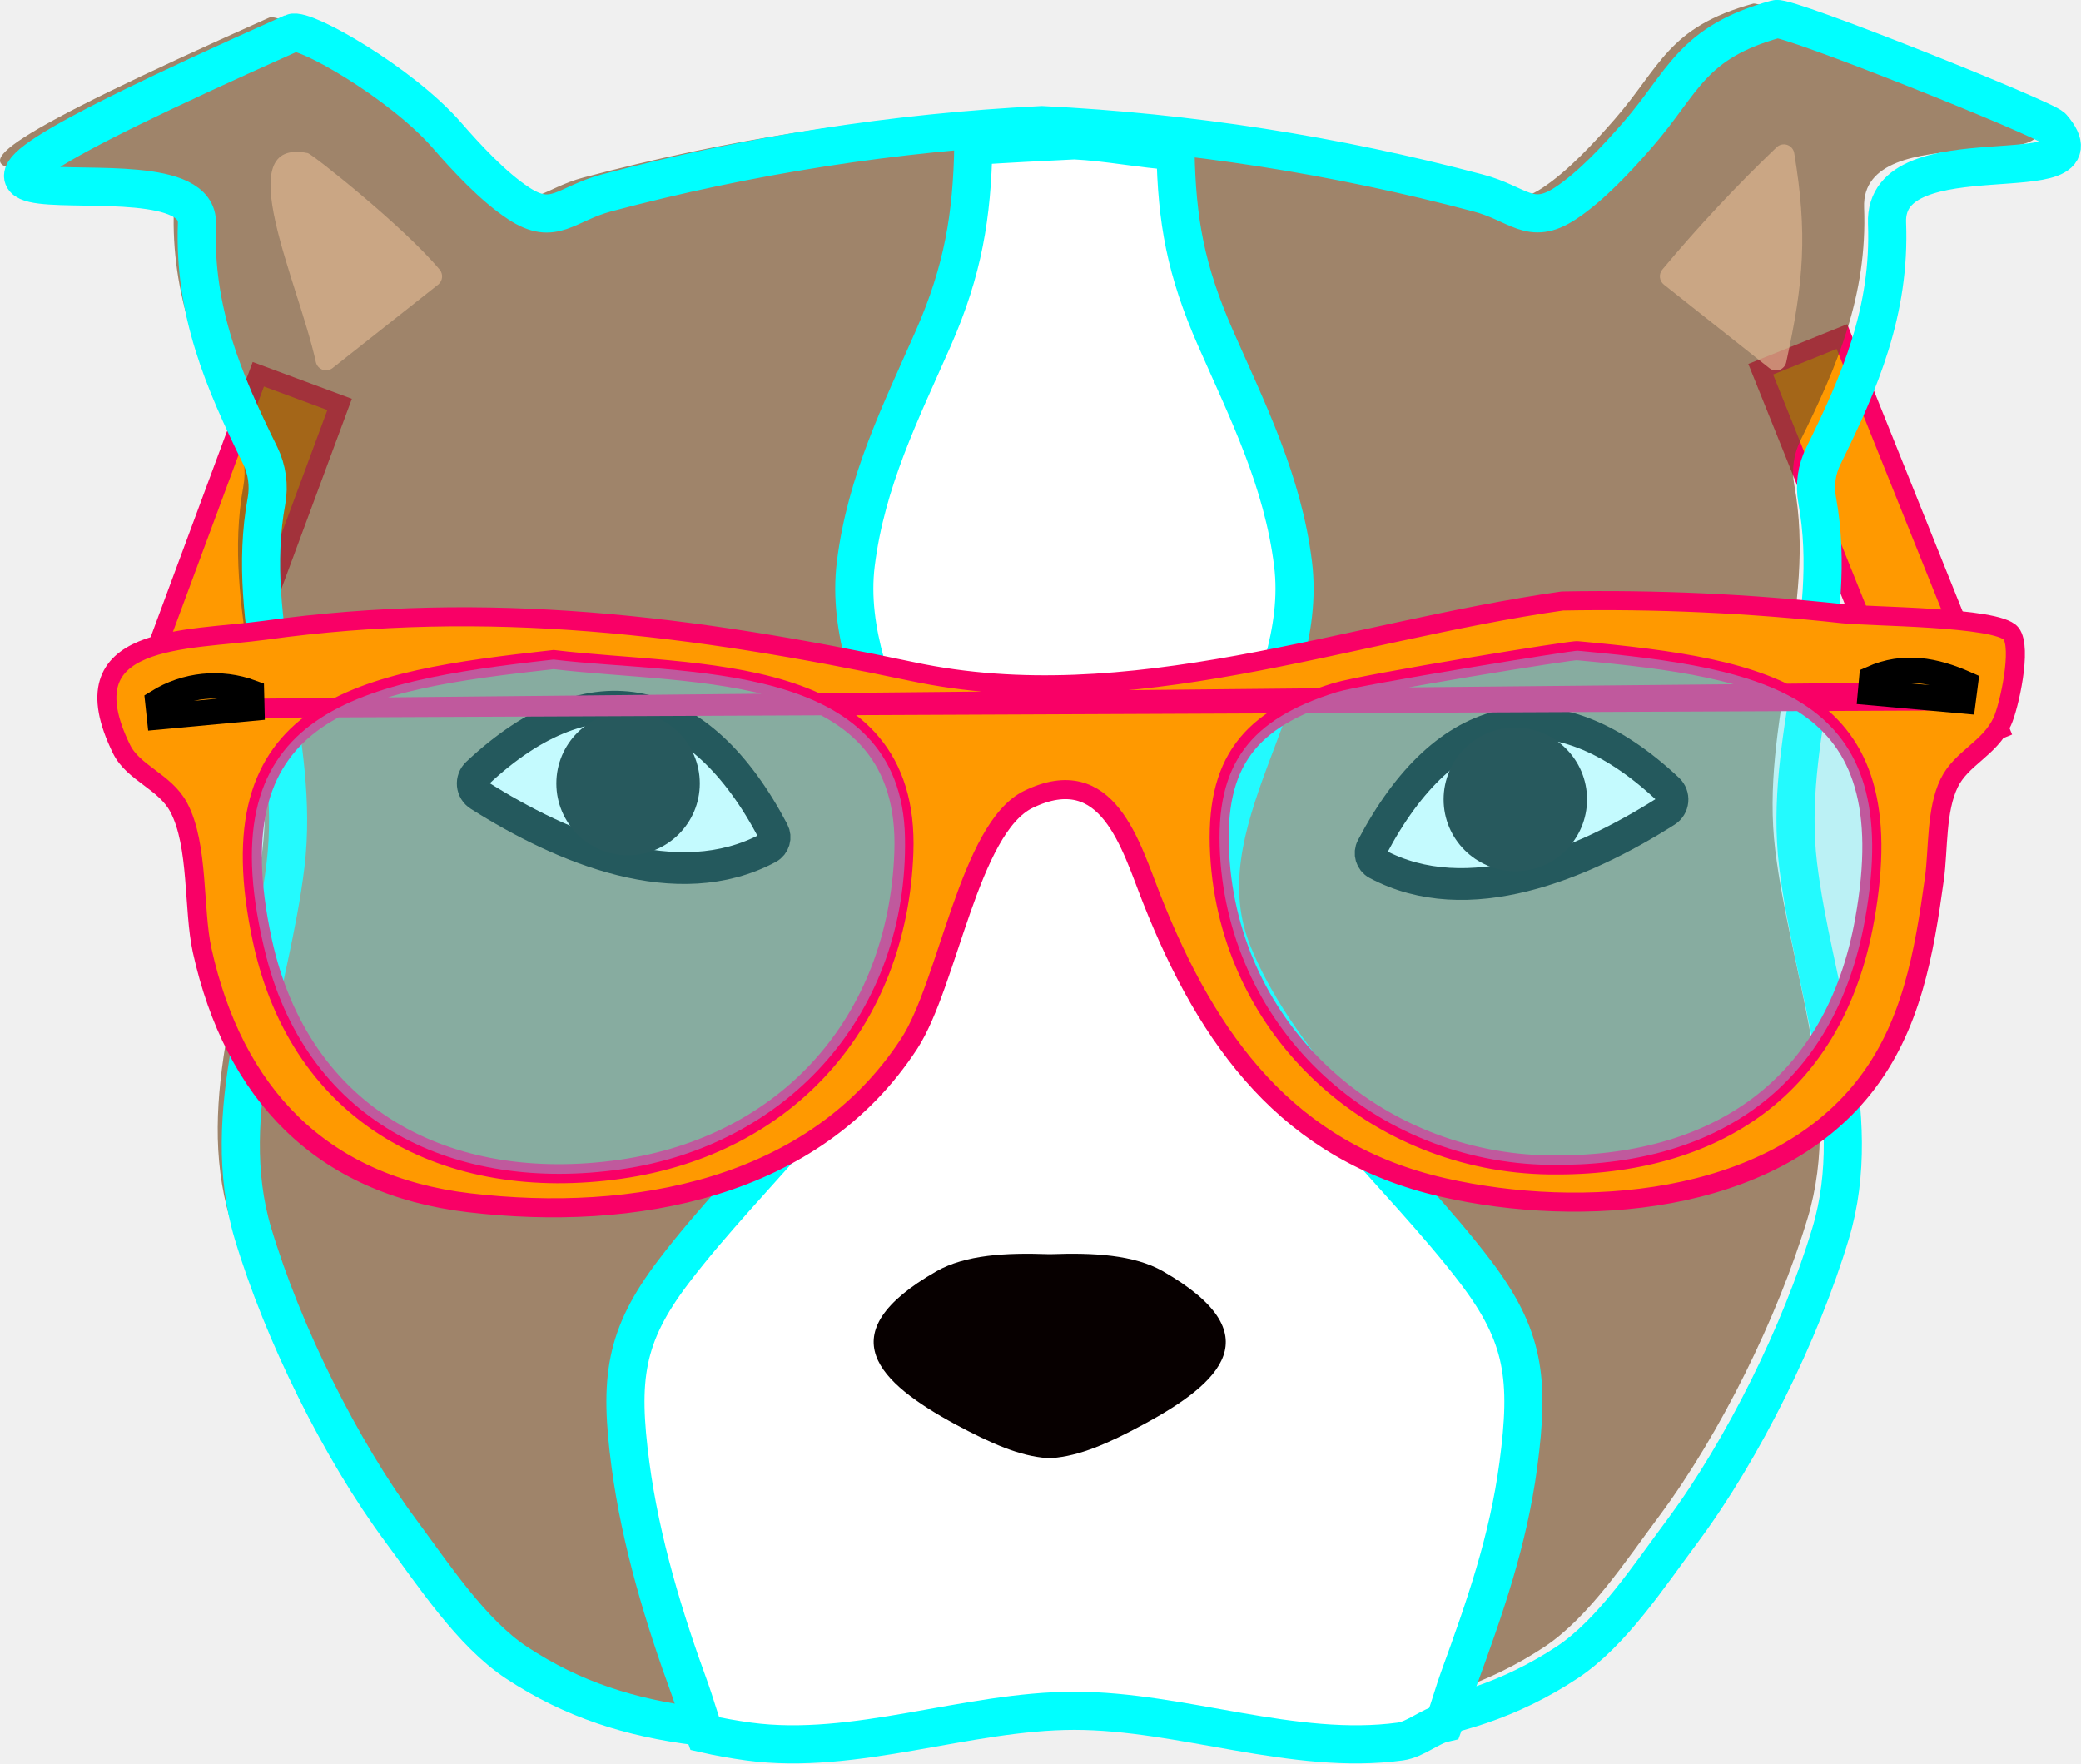
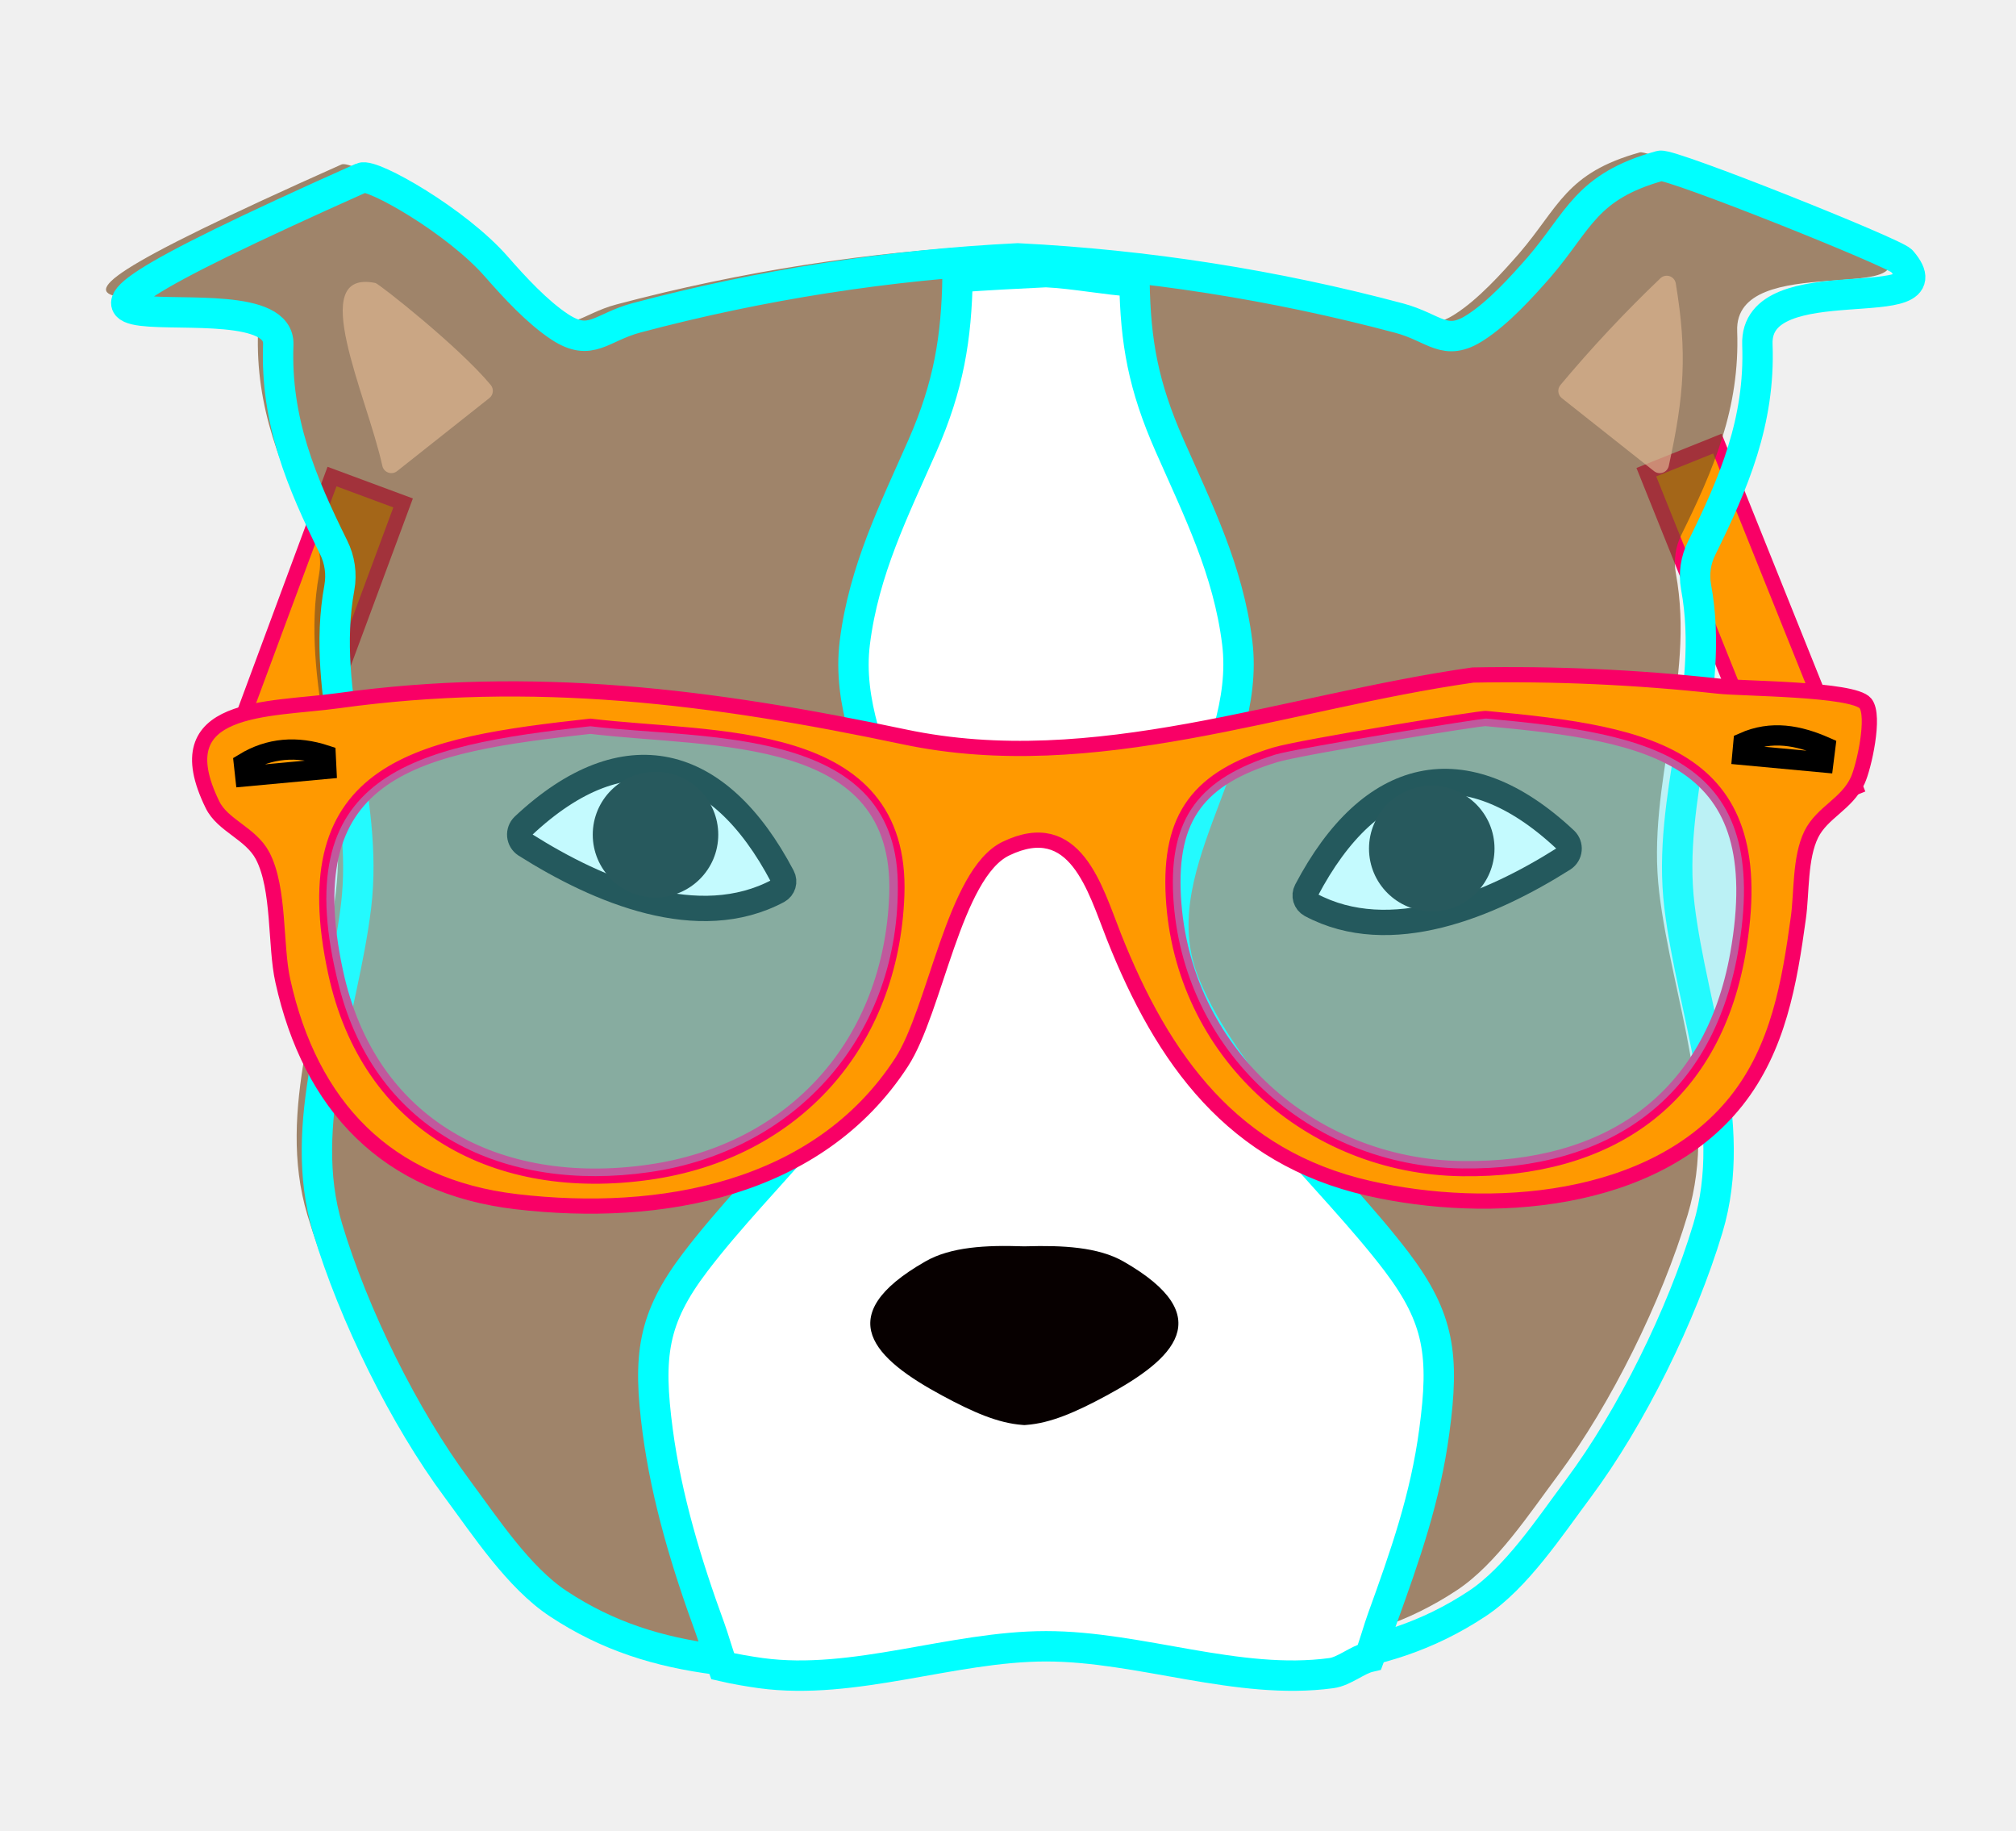
- <svg xmlns="http://www.w3.org/2000/svg" viewBox="0 0 327.56 277.53">
+ <svg xmlns="http://www.w3.org/2000/svg" viewBox="0 0 398.03 361.38">
  <defs>
-     <style>.cls-1,.cls-10{fill:#f90;}.cls-1{stroke:#f90066;stroke-width:3px;}.cls-1,.cls-10,.cls-4,.cls-5,.cls-6{stroke-miterlimit:10;}.cls-2,.cls-7{opacity:0.66;}.cls-3{fill:#754c24;}.cls-4{fill:none;}.cls-4,.cls-5{stroke:aqua;stroke-width:6px;}.cls-5,.cls-6{fill:#fff;}.cls-6{stroke:#020000;stroke-width:5px;}.cls-7{fill:#e0b892;}.cls-8{fill:#070000;}.cls-9{fill:#60f1fc;opacity:0.37;}.cls-10{stroke:#000;stroke-width:4px;}</style>
+     <style>.cls-1,.cls-10{fill:#f90;}.cls-1{stroke:#f90066;stroke-width:3px;}.cls-1,.cls-10,.cls-4,.cls-5,.cls-6{stroke-miterlimit:10;}.cls-2,.cls-7{opacity:0.66;}.cls-3{fill:#754c24;}.cls-11,.cls-4{fill:none;}.cls-4,.cls-5{stroke:aqua;stroke-width:6px;}.cls-5,.cls-6{fill:#fff;}.cls-6{stroke:#020000;stroke-width:5px;}.cls-7{fill:#e0b892;}.cls-8{fill:#070000;}.cls-9{fill:#60f1fc;opacity:0.37;}.cls-10{stroke:#000;stroke-width:4px;}</style>
  </defs>
  <g id="Layer_2" data-name="Layer 2">
    <g id="Layer_2-2" data-name="Layer 2">
-       <rect class="cls-1" x="289.06" y="53.12" width="13.78" height="66.61" transform="translate(-10.88 116.59) rotate(-21.89)" />
-       <rect class="cls-1" x="30.24" y="59.48" width="13.65" height="57.47" transform="translate(32.99 -7.38) rotate(20.35)" />
+       <rect class="cls-1" x="338.13" y="87.72" width="15.12" height="73.1" transform="translate(-21.41 137.87) rotate(-21.89)" />
+       <rect class="cls-1" x="54.11" y="94.7" width="14.97" height="63.06" transform="translate(47.75 -13.54) rotate(20.35)" />
      <g class="cls-2">
-         <path class="cls-3" d="M160.39,264.39c17.91,0,36.53,7.11,54.3,4.83,10.29-1.32,19.46-4.12,28.38-10,7.07-4.67,13-13.79,18.19-20.73,9.49-12.79,18.58-31.15,23.28-46.8,5.68-18.91-2.8-38.79-5.12-58-2.37-19.64,6.59-38,3-57.41a11.18,11.18,0,0,1,1-7c5.77-11.68,10.53-22.79,10-36.6-.56-14.74,35.22-4.29,26-15.07C318.15,16.23,277.78.08,275.95.58c-13.43,3.71-14.54,9.87-21.79,18.19-3.19,3.66-7.34,8.16-11.41,10.83-5.56,3.64-7.38,0-13.78-1.66a330.72,330.72,0,0,0-68.58-10.69A330.72,330.72,0,0,0,91.81,27.95c-6.4,1.71-8.23,5.3-13.78,1.66C74,26.94,69.82,22.44,66.62,18.78c-7.19-8.25-22.37-16.86-24.25-16-85.94,38.34-14.46,15.34-15,30-.52,13.76,4.2,24.84,9.94,36.48a11.64,11.64,0,0,1,1,7.23c-3.55,19.37,5.37,37.68,3,57.27-2.31,19.17-10.8,39-5.12,58,4.7,15.65,13.79,34,23.28,46.8,5.15,6.94,11.12,16.06,18.19,20.73,8.92,5.9,18.09,8.7,28.38,10C123.86,271.5,142.48,264.39,160.39,264.39Z" />
+         <path class="cls-3" d="M196.94,319.57c19.65,0,40.09,7.8,59.58,5.3,11.29-1.45,21.35-4.52,31.14-11,7.76-5.13,14.31-15.13,20-22.75,10.42-14,20.39-34.18,25.55-51.35,6.24-20.75-3.08-42.57-5.62-63.6-2.6-21.55,7.23-41.69,3.28-63a12.27,12.27,0,0,1,1.11-7.64c6.33-12.82,11.56-25,11-40.17-.61-16.18,38.65-4.71,28.49-16.53-1.36-1.59-45.67-19.31-47.67-18.76-14.73,4.08-16,10.83-23.91,20-3.5,4-8.05,9-12.52,11.88-6.1,4-8.1.05-15.12-1.82a362.93,362.93,0,0,0-75.25-11.73A362.93,362.93,0,0,0,121.68,60.1c-7,1.87-9,5.81-15.12,1.82C102.09,59,97.54,54.06,94,50,86.15,41,69.49,31.54,67.43,32.46-26.88,74.53,51.56,49.3,50.95,65.37c-.57,15.1,4.61,27.26,10.91,40A12.78,12.78,0,0,1,63,113.33c-3.89,21.26,5.9,41.35,3.3,62.85-2.54,21-11.85,42.85-5.62,63.6,5.16,17.17,15.13,37.32,25.55,51.35,5.65,7.62,12.2,17.62,20,22.75,9.79,6.47,19.85,9.54,31.14,11C156.85,327.37,177.29,319.57,196.94,319.57Z" />
      </g>
-       <path class="cls-4" d="M164,266.82c17.91,0,36.53,7.11,54.3,4.83,10.29-1.32,19.46-4.12,28.38-10,7.07-4.67,13-13.79,18.19-20.73,9.49-12.79,18.58-31.15,23.28-46.8,5.68-18.91-2.8-38.79-5.12-58-2.37-19.64,6.59-38,3-57.41a11.18,11.18,0,0,1,1-7c5.77-11.68,10.53-22.79,10-36.6-.56-14.74,35.22-4.29,26-15.07C321.79,18.66,281.42,2.51,279.59,3c-13.43,3.71-14.54,9.87-21.79,18.19-3.19,3.66-7.34,8.16-11.41,10.83-5.56,3.64-7.38,0-13.78-1.66A330.72,330.72,0,0,0,164,19.69,330.72,330.72,0,0,0,95.45,30.37c-6.4,1.71-8.23,5.3-13.78,1.66-4.07-2.67-8.21-7.16-11.41-10.83C63.07,13,47.9,4.35,46,5.19c-85.94,38.34-14.46,15.34-15,30C30.47,48.94,35.2,60,40.94,71.65a11.64,11.64,0,0,1,1,7.23c-3.55,19.37,5.37,37.68,3,57.27-2.31,19.17-10.8,39-5.12,58,4.7,15.65,13.79,34,23.28,46.8,5.15,6.94,11.12,16.06,18.19,20.73,8.92,5.9,18.09,8.7,28.38,10C127.5,273.93,146.13,266.82,164,266.82Z" />
-       <path class="cls-5" d="M239,230.53c1.79-13.5.95-20.23-6.77-30.38-11.79-15.52-30.62-31.55-38.14-50-8.44-20.67,12.1-40.09,9.44-61.44-1.62-13-7.08-23.86-12.19-35.47-4.71-10.7-6.11-18.5-6.31-29.45-5.35-.35-10.68-1.45-15.91-1.7-5.24.25-10.56.52-15.91.87-.2,10.95-1.6,19.59-6.31,30.29-5.11,11.61-10.56,22.42-12.19,35.47-2.66,21.34,17.87,40.77,9.44,61.44-7.52,18.42-26.35,34.45-38.14,50-7.72,10.15-8.56,16.88-6.77,30.38,1.61,12.11,5.26,24.14,9.4,35.44.67,1.84,1.39,4.46,2.29,6.87,2.24.51,4.53.92,6.88,1.24,16.79,2.28,34.39-4.83,51.31-4.83s34.52,7.11,51.31,4.83c2.35-.32,4.64-2.4,6.88-2.91.9-2.41,1.61-5,2.29-6.87C233.72,253,237.38,242.63,239,230.53Z" />
-       <path class="cls-6" d="M75.1,121.72c18.21-17.1,35.1-12.76,46.6,9.15a1.92,1.92,0,0,1-.77,2.59c-14.29,7.64-32.24.11-45.5-8.28A2.2,2.2,0,0,1,75.1,121.72Z" />
-       <path class="cls-7" d="M49.72,57c-2.78-12.69-13.82-35.46-1.26-32.9.63.13,15,11.45,20.75,18.35A1.66,1.66,0,0,1,69,44.77L52.36,57.92A1.65,1.65,0,0,1,49.72,57Z" />
-       <path class="cls-8" d="M183.06,200.09c-4.57-2.62-11-2.93-17.51-2.7h-.64c-6.51-.23-12.94.09-17.51,2.7-17.26,9.87-9.07,17.56,3,24.1,5.59,3,10.1,5,14.46,5.3a2.08,2.08,0,0,0,.68,0c4.36-.32,8.87-2.27,14.46-5.3C192.14,217.65,200.33,210,183.06,200.09Z" />
-       <path class="cls-7" d="M281.16,57c2.78-12.69,3.36-20.26,1.26-32.9a1.65,1.65,0,0,0-2.77-.92,233.94,233.94,0,0,0-18,19.26,1.66,1.66,0,0,0,.25,2.35l16.6,13.15A1.65,1.65,0,0,0,281.16,57Z" />
-       <path class="cls-6" d="M262.57,124.23c-18.21-17.1-35.1-12.76-46.6,9.15a1.92,1.92,0,0,0,.77,2.59c14.29,7.64,32.24.11,45.5-8.28A2.2,2.2,0,0,0,262.57,124.23Z" />
-       <circle class="cls-8" cx="98.86" cy="123.31" r="11.29" />
-       <circle class="cls-8" cx="238.52" cy="125.82" r="11.29" />
+       <path class="cls-4" d="M200.93,322.23c19.65,0,40.09,7.8,59.58,5.3,11.29-1.45,21.35-4.52,31.14-11,7.76-5.13,14.31-15.13,20-22.75,10.42-14,20.39-34.18,25.55-51.35,6.24-20.75-3.08-42.57-5.62-63.6-2.6-21.55,7.23-41.69,3.28-63a12.27,12.27,0,0,1,1.11-7.64c6.33-12.82,11.56-25,11-40.17-.61-16.18,38.65-4.71,28.49-16.53-1.36-1.59-45.67-19.31-47.67-18.76-14.73,4.08-16,10.83-23.91,20-3.5,4-8.05,9-12.52,11.88-6.1,4-8.1.05-15.12-1.82A362.93,362.93,0,0,0,200.93,51a362.93,362.93,0,0,0-75.25,11.73c-7,1.87-9,5.81-15.12,1.82-4.47-2.93-9-7.86-12.52-11.88-7.89-9.05-24.55-18.5-26.61-17.58C-22.88,77.19,55.55,52,54.94,68c-.57,15.1,4.61,27.26,10.91,40A12.78,12.78,0,0,1,67,116c-3.89,21.26,5.9,41.35,3.3,62.85-2.54,21-11.85,42.85-5.62,63.6,5.16,17.17,15.13,37.32,25.55,51.35,5.65,7.62,12.2,17.62,20,22.75,9.79,6.47,19.85,9.54,31.14,11C160.84,330,181.28,322.23,200.93,322.23Z" />
+       <path class="cls-5" d="M283.19,282.41c2-14.82,1-22.2-7.43-33.34-12.94-17-33.6-34.62-41.85-54.83-9.26-22.68,13.27-44,10.36-67.42-1.78-14.32-7.77-26.19-13.37-38.92-5.17-11.74-6.71-20.31-6.92-32.32-5.88-.38-11.72-1.59-17.46-1.87-5.75.28-11.59.57-17.46,1-.21,12-1.76,21.5-6.92,33.24-5.61,12.74-11.59,24.61-13.37,38.92-2.92,23.42,19.62,44.74,10.36,67.42-8.25,20.21-28.91,37.81-41.85,54.83-8.47,11.14-9.39,18.52-7.43,33.34,1.76,13.28,5.78,26.49,10.32,38.89.74,2,1.52,4.9,2.51,7.54,2.46.57,5,1,7.55,1.36,18.42,2.5,37.74-5.3,56.31-5.3s37.88,7.8,56.31,5.3c2.58-.35,5.09-2.63,7.55-3.2,1-2.64,1.77-5.52,2.51-7.54C277.41,307.06,281.43,295.69,283.19,282.41Z" />
+       <path class="cls-6" d="M103.34,163c20-18.76,38.52-14,51.14,10a2.11,2.11,0,0,1-.85,2.84c-15.69,8.38-35.37.12-49.94-9.09A2.42,2.42,0,0,1,103.34,163Z" />
+       <path class="cls-7" d="M75.5,92C72.44,78,60.34,53.05,74.12,55.86c.7.14,16.5,12.57,22.77,20.13a1.82,1.82,0,0,1-.27,2.58L78.39,93A1.82,1.82,0,0,1,75.5,92Z" />
+       <path class="cls-8" d="M221.82,249c-5-2.87-12.08-3.21-19.22-3h-.7c-7.14-.25-14.2.1-19.22,3-18.94,10.83-10,19.27,3.32,26.45,6.14,3.32,11.09,5.46,15.87,5.81a2.28,2.28,0,0,0,.75,0c4.78-.35,9.73-2.49,15.87-5.81C231.77,268.27,240.76,259.84,221.82,249Z" />
+       <path class="cls-7" d="M329.47,92c3.05-13.93,3.69-22.23,1.38-36.1a1.81,1.81,0,0,0-3-1A256.72,256.72,0,0,0,308.08,76a1.82,1.82,0,0,0,.27,2.58L326.57,93A1.82,1.82,0,0,0,329.47,92Z" />
+       <path class="cls-6" d="M309.07,165.76c-20-18.76-38.52-14-51.14,10a2.11,2.11,0,0,0,.85,2.84c15.69,8.38,35.37.12,49.94-9.09A2.42,2.42,0,0,0,309.07,165.76Z" />
+       <circle class="cls-8" cx="129.42" cy="164.75" r="12.39" />
+       <circle class="cls-8" cx="282.68" cy="167.5" r="12.39" />
      <g id="WlWi4P.tif">
-         <path class="cls-1" d="M245.93,94.59a345.18,345.18,0,0,1,44.07,2c4.18.49,24.39.43,26.54,3.11,1.78,2.22-.3,11.53-1.38,13.87-2,4.29-6.42,5.72-8.35,9.68-2.08,4.26-1.69,10.41-2.32,15-1.61,11.69-3.59,23.42-11.15,32.93-14.84,18.67-44.53,20.64-66.13,15.73-24.46-5.56-37.07-23.07-45.88-45.32-3.38-8.54-6.92-21.82-19.43-15.79-9.33,4.5-12.65,29-18.77,38.44-15,23-43.46,28.09-69.25,25.07-23.39-2.74-37.1-17.27-42.06-39.73-1.42-6.42-.52-16.56-3.69-22.51-2.16-4.07-7.16-5.39-9-9.17-8.94-18.25,10.15-17,22.58-18.7,35.17-4.87,67.28-.8,101.94,6.51C177.77,112.92,211.86,99.43,245.93,94.59ZM87.14,103.81C56.59,107.2,33.29,111,41.31,148.1c6,27.6,29,39.82,56.36,35.93,26.25-3.74,43.62-23.24,44.6-49.83C143.39,103.83,109.34,106.5,87.14,103.81Zm161.19-1.39c0-.29-33.43,5.15-38,6.53-13.64,4.16-19.14,11-18.35,25.48,1.53,27.92,24.55,48.55,51.92,48.92,26.32.35,44.93-12.38,49.61-38.61C299.9,109.17,278.51,105.21,248.33,102.42ZM39.64,111.47,309,110.31c.76-6.23-14.11-6.58-14.59-1.33Z" />
-         <path class="cls-9" d="M87.14,103.81c20.45,2.48,54.78-.18,55.31,28,.51,27.36-18.08,48.44-44.77,52.24-26,3.7-49-7.17-55.76-33.46C32.13,112.19,55.18,107.36,87.14,103.81Z" />
-         <path class="cls-9" d="M248.33,102.42c30,2.76,51.65,6.88,45.23,42.31-4.74,26.17-23.24,39-49.61,38.61-27.35-.36-50.38-21-51.92-48.92-.79-14.33,4.86-21.27,18.35-25.48C214.37,107.7,248.34,102.24,248.33,102.42Z" />
-         <path class="cls-10" d="M39.64,111.47l-14.54,1.35-.25-2.33A16.85,16.85,0,0,1,39.58,109Z" />
-         <path class="cls-10" d="M309,110.31,294.43,109l.2-2.19c5.08-2.27,9.94-1.31,14.72.8Z" />
+         <path class="cls-1" d="M290.81,133.24a378.79,378.79,0,0,1,48.36,2.18c4.59.54,26.77.47,29.13,3.41,2,2.44-.33,12.66-1.52,15.22-2.18,4.7-7,6.27-9.17,10.63-2.28,4.67-1.85,11.42-2.55,16.48-1.76,12.83-3.94,25.7-12.23,36.14-16.28,20.49-48.87,22.65-72.57,17.26-26.84-6.1-40.68-25.32-50.35-49.73-3.71-9.37-7.6-23.95-21.32-17.32-10.23,4.94-13.89,31.87-20.6,42.18-16.45,25.28-47.69,30.82-76,27.51-25.67-3-40.71-18.95-46.15-43.6-1.56-7-.58-18.17-4-24.7-2.37-4.46-7.86-5.91-9.89-10.07-9.81-20,11.13-18.63,24.78-20.52,38.59-5.34,73.83-.88,111.87,7.15C216,153.35,253.42,138.55,290.81,133.24ZM116.56,143.35c-33.53,3.73-59.1,7.86-50.29,48.6,6.55,30.29,31.88,43.69,61.85,39.43,28.81-4.1,47.87-25.51,48.94-54.69C178.29,143.38,140.92,146.3,116.56,143.35Zm176.88-1.52c0-.32-36.69,5.65-41.65,7.16-15,4.56-21,12.09-20.13,28,1.68,30.64,26.94,53.28,57,53.68,28.88.38,49.31-13.58,54.44-42.37C350,149.23,326.55,144.88,293.44,141.83Zm-229,9.93M360,150.49c.84-6.84-15.48-7.22-16-1.46Z" />
+         <path class="cls-9" d="M116.56,143.35c22.44,2.72,60.11-.2,60.69,30.7.56,30-19.84,53.16-49.13,57.33-28.54,4.06-53.82-7.86-61.19-36.72C56.19,152.55,81.48,147.25,116.56,143.35Z" />
+         <path class="cls-9" d="M293.44,141.83c32.87,3,56.68,7.55,49.64,46.43-5.2,28.72-25.5,42.75-54.44,42.37-30-.4-55.29-23-57-53.68-.86-15.72,5.33-23.34,20.13-28C256.17,147.62,293.46,141.63,293.44,141.83Z" />
+         <path class="cls-10" d="M64.43,151.76l-16,1.48-.28-2.56c5.06-3.1,10.47-3.46,16.15-1.6Z" />
+         <path class="cls-10" d="M360,150.49,344,149l.22-2.41c5.57-2.49,10.91-1.44,16.16.87Z" />
      </g>
+       <rect class="cls-11" width="398.03" height="361.38" />
    </g>
  </g>
</svg>
